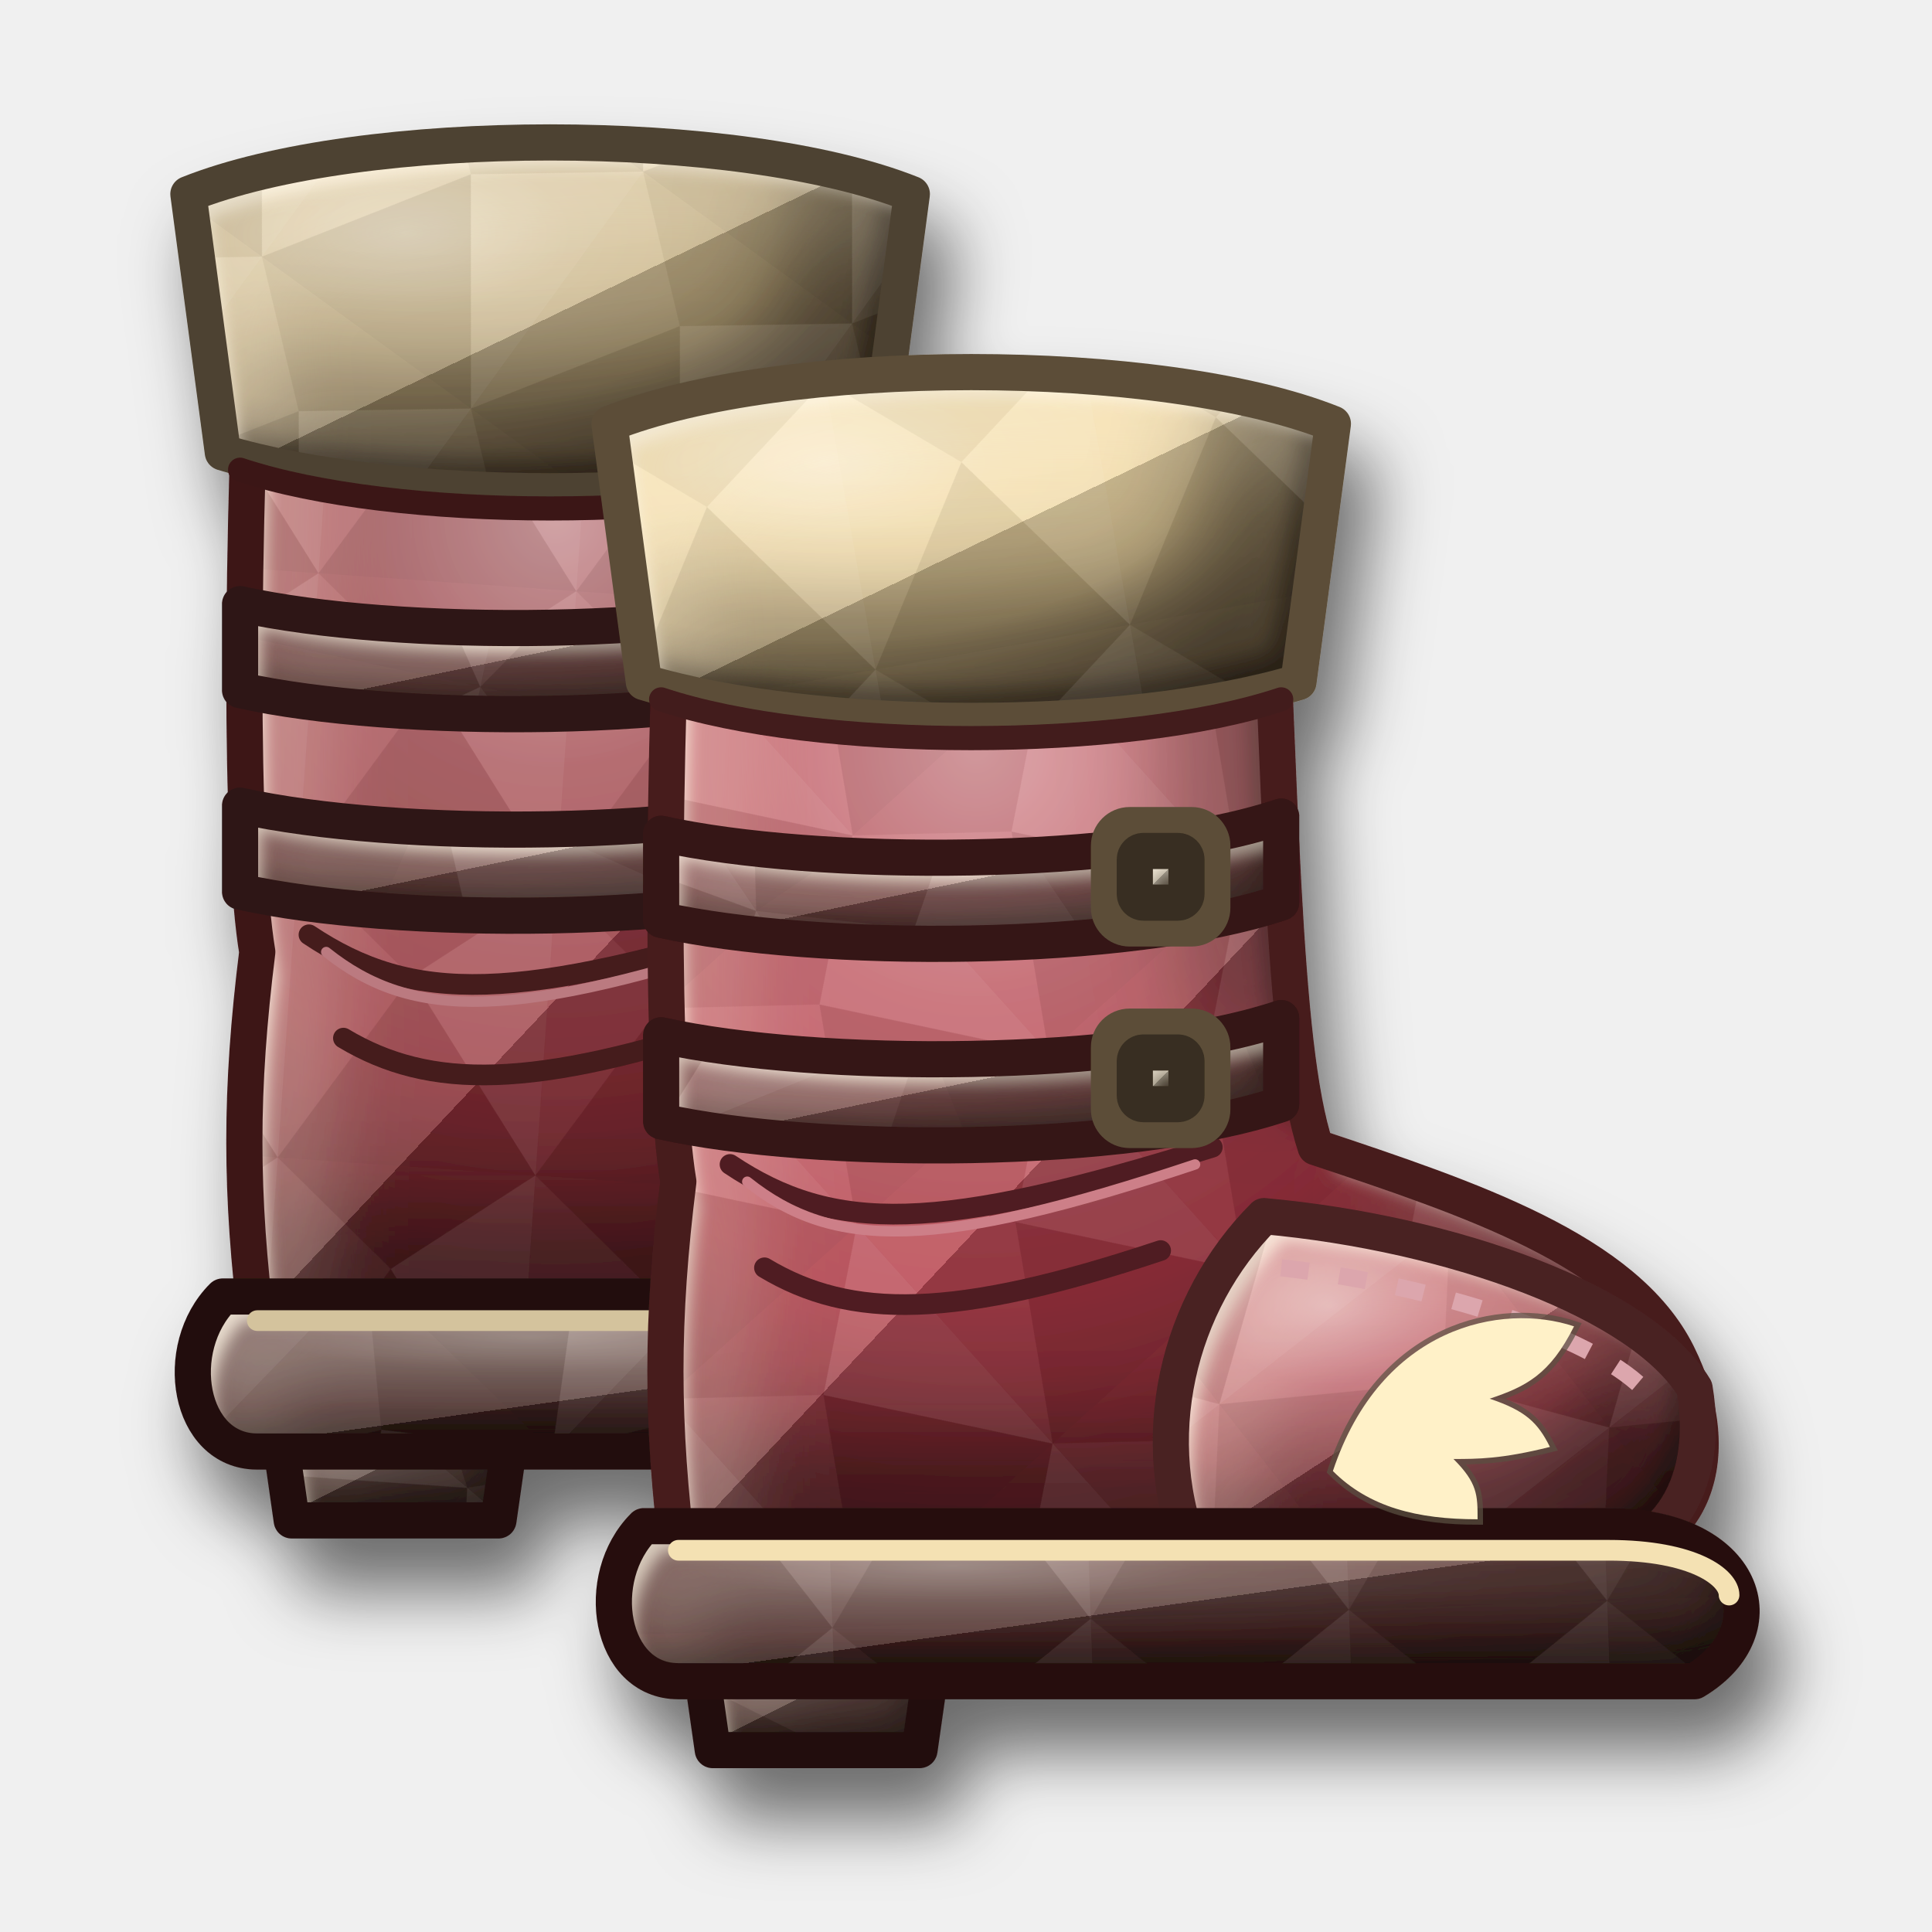
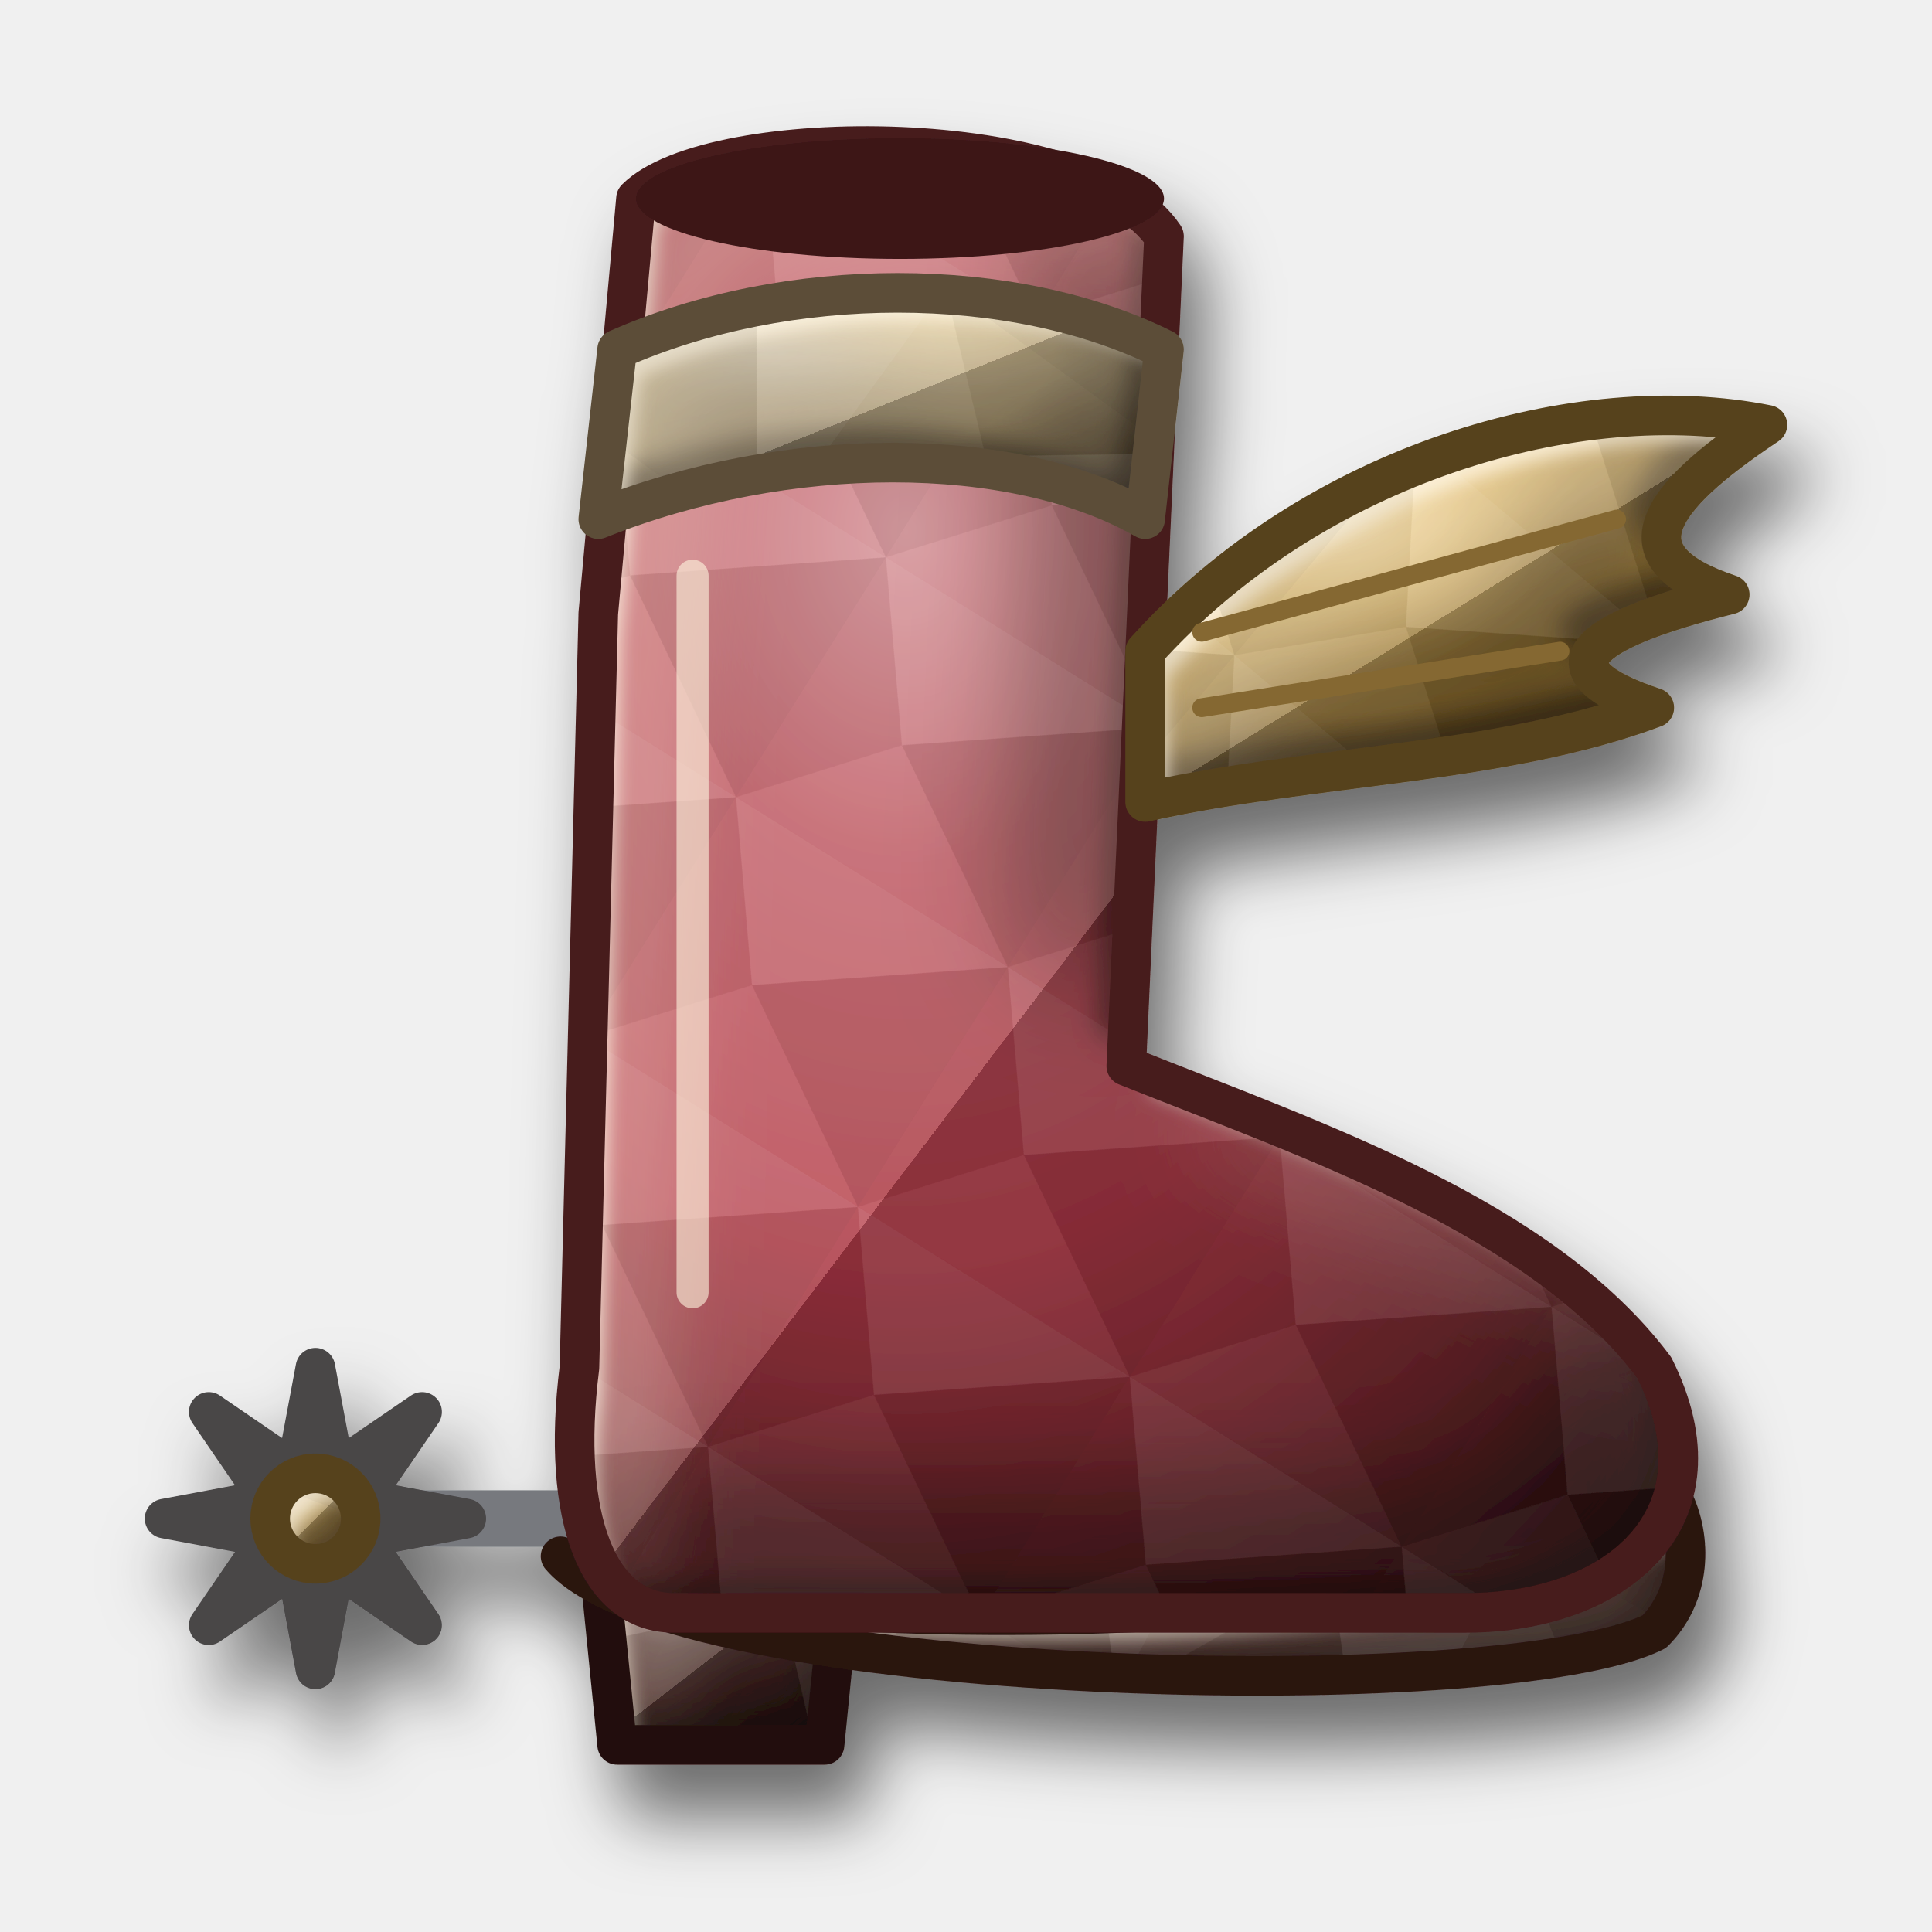
<svg xmlns="http://www.w3.org/2000/svg" width="128" height="128" viewBox="0 0 96 96">
  <defs>
    <filter id="bev" x="-10%" y="-10%" width="120%" height="120%" color-interpolation-filters="sRGB">
      <feOffset in="SourceAlpha" dx="1.5" dy="1.7" result="o1" />
      <feComposite in="SourceAlpha" in2="o1" operator="out" result="e1" />
      <feGaussianBlur in="e1" stdDeviation="0.55" result="b1" />
      <feFlood flood-color="#fff3d6" flood-opacity="0.62" />
      <feComposite in2="b1" operator="in" result="hi" />
      <feOffset in="SourceAlpha" dx="-2.2" dy="-2.4" result="o2" />
      <feComposite in="SourceAlpha" in2="o2" operator="out" result="e2" />
      <feGaussianBlur in="e2" stdDeviation="1.3" result="b2" />
      <feFlood flood-color="#140b05" flood-opacity="0.42" />
      <feComposite in2="b2" operator="in" result="lo" />
      <feMerge>
        <feMergeNode in="SourceGraphic" />
        <feMergeNode in="lo" />
        <feMergeNode in="hi" />
      </feMerge>
    </filter>
    <filter id="sculpt" x="-10%" y="-10%" width="120%" height="120%" color-interpolation-filters="sRGB">
      <feOffset in="SourceAlpha" dx="4.2" dy="4.6" result="wideo" />
      <feComposite in="SourceAlpha" in2="wideo" operator="out" result="widee" />
      <feGaussianBlur in="widee" stdDeviation="2.4" result="wideb" />
      <feComposite in="wideb" in2="SourceAlpha" operator="in" result="widec" />
      <feFlood flood-color="#fff4dc" flood-opacity="0.3" />
      <feComposite in2="widec" operator="in" result="wide" />
      <feOffset in="SourceAlpha" dx="1.2" dy="1.4" result="rimo" />
      <feComposite in="SourceAlpha" in2="rimo" operator="out" result="rime" />
      <feGaussianBlur in="rime" stdDeviation="0.45" result="rimb" />
      <feComposite in="rimb" in2="SourceAlpha" operator="in" result="rimc" />
      <feFlood flood-color="#fff6e2" flood-opacity="0.8" />
      <feComposite in2="rimc" operator="in" result="rim" />
      <feOffset in="SourceAlpha" dx="-5.5" dy="-6" result="formo" />
      <feComposite in="SourceAlpha" in2="formo" operator="out" result="forme" />
      <feGaussianBlur in="forme" stdDeviation="3.2" result="formb" />
      <feComposite in="formb" in2="SourceAlpha" operator="in" result="formc" />
      <feFlood flood-color="#0e0703" flood-opacity="0.55" />
      <feComposite in2="formc" operator="in" result="form" />
      <feOffset in="SourceAlpha" dx="-1.5" dy="-1.7" result="edgeo" />
      <feComposite in="SourceAlpha" in2="edgeo" operator="out" result="edgee" />
      <feGaussianBlur in="edgee" stdDeviation="0.7" result="edgeb" />
      <feComposite in="edgeb" in2="SourceAlpha" operator="in" result="edgec" />
      <feFlood flood-color="#120a05" flood-opacity="0.55" />
      <feComposite in2="edgec" operator="in" result="edge" />
      <feMerge>
        <feMergeNode in="SourceGraphic" />
        <feMergeNode in="form" />
        <feMergeNode in="edge" />
        <feMergeNode in="wide" />
        <feMergeNode in="rim" />
      </feMerge>
    </filter>
    <filter id="sculptLight" x="-10%" y="-10%" width="120%" height="120%" color-interpolation-filters="sRGB">
      <feOffset in="SourceAlpha" dx="4.2" dy="4.6" result="wideo" />
      <feComposite in="SourceAlpha" in2="wideo" operator="out" result="widee" />
      <feGaussianBlur in="widee" stdDeviation="2.4" result="wideb" />
      <feComposite in="wideb" in2="SourceAlpha" operator="in" result="widec" />
      <feFlood flood-color="#fff4dc" flood-opacity="0.3" />
      <feComposite in2="widec" operator="in" result="wide" />
      <feOffset in="SourceAlpha" dx="1.2" dy="1.4" result="rimo" />
      <feComposite in="SourceAlpha" in2="rimo" operator="out" result="rime" />
      <feGaussianBlur in="rime" stdDeviation="0.45" result="rimb" />
      <feComposite in="rimb" in2="SourceAlpha" operator="in" result="rimc" />
      <feFlood flood-color="#fff6e2" flood-opacity="0.8" />
      <feComposite in2="rimc" operator="in" result="rim" />
      <feOffset in="SourceAlpha" dx="-5.5" dy="-6" result="formo" />
      <feComposite in="SourceAlpha" in2="formo" operator="out" result="forme" />
      <feGaussianBlur in="forme" stdDeviation="3.2" result="formb" />
      <feComposite in="formb" in2="SourceAlpha" operator="in" result="formc" />
      <feFlood flood-color="#0e0703" flood-opacity="0.55" />
      <feComposite in2="formc" operator="in" result="form" />
      <feOffset in="SourceAlpha" dx="-1.5" dy="-1.7" result="edgeo" />
      <feComposite in="SourceAlpha" in2="edgeo" operator="out" result="edgee" />
      <feGaussianBlur in="edgee" stdDeviation="0.7" result="edgeb" />
      <feComposite in="edgeb" in2="SourceAlpha" operator="in" result="edgec" />
      <feFlood flood-color="#120a05" flood-opacity="0.55" />
      <feComposite in2="edgec" operator="in" result="edge" />
      <feMerge>
        <feMergeNode in="form" />
        <feMergeNode in="edge" />
        <feMergeNode in="wide" />
        <feMergeNode in="rim" />
      </feMerge>
    </filter>
    <linearGradient id="planes" x1="0" y1="0" x2="1" y2="1">
      <stop offset="0.5" stop-color="#fff6e6" stop-opacity="0.16" />
      <stop offset="0.5" stop-color="#0b0603" stop-opacity="0.2" />
    </linearGradient>
    <filter id="paint" x="-20%" y="-20%" width="140%" height="145%" color-interpolation-filters="sRGB">
      <feTurbulence type="fractalNoise" baseFrequency="0.22" numOctaves="2" seed="33" result="n" />
      <feColorMatrix in="n" type="matrix" values="0.14 0.14 0.14 0 0.29  0.14 0.14 0.14 0 0.29  0.14 0.14 0.14 0 0.29  0 0 0 0 1" result="ng" />
      <feBlend in="ng" in2="SourceGraphic" mode="soft-light" result="t" />
      <feComposite in="t" in2="SourceAlpha" operator="in" result="tex" />
      <feDropShadow in="tex" dx="1.2" dy="2.6" stdDeviation="1.7" flood-color="#000" flood-opacity="0.55" />
    </filter>
    <radialGradient id="g0" cx="0.3" cy="0.26" r="0.92">
-       <stop offset="0" stop-color="#c2888e" />
-       <stop offset="0.25" stop-color="#a34b53" />
-       <stop offset="0.55" stop-color="#96323c" />
-       <stop offset="1" stop-color="#40191a" />
+       <stop offset="0" stop-color="#d6dce1" />
+       <stop offset="0.25" stop-color="#c1c9d2" />
+       <stop offset="0.55" stop-color="#b9c2cc" />
+       <stop offset="1" stop-color="#4c4a4b" />
    </radialGradient>
    <pattern id="f1" width="17" height="15" patternUnits="userSpaceOnUse" patternTransform="rotate(94)">
      <path d="M0 0 L17 0 L6 8Z" fill="#fff" fill-opacity="0.1" />
      <path d="M6 8 L17 0 L17 15Z" fill="#000" fill-opacity="0.08" />
      <path d="M0 0 L6 8 L0 15Z" fill="#000" fill-opacity="0.05" />
      <path d="M0 15 L6 8 L17 15Z" fill="#fff" fill-opacity="0.05" />
    </pattern>
    <radialGradient id="g2" cx="0.3" cy="0.26" r="0.92">
-       <stop offset="0" stop-color="#c8949a" />
-       <stop offset="0.25" stop-color="#ac5d65" />
-       <stop offset="0.55" stop-color="#a14750" />
-       <stop offset="1" stop-color="#442020" />
+       <stop offset="0" stop-color="#d6dce1" />
+       <stop offset="0.25" stop-color="#c1c9d2" />
+       <stop offset="0.55" stop-color="#b9c2cc" />
+       <stop offset="1" stop-color="#4c4a4b" />
    </radialGradient>
    <pattern id="f3" width="17" height="15" patternUnits="userSpaceOnUse" patternTransform="rotate(8)">
      <path d="M0 0 L17 0 L6 8Z" fill="#fff" fill-opacity="0.1" />
      <path d="M6 8 L17 0 L17 15Z" fill="#000" fill-opacity="0.08" />
      <path d="M0 0 L6 8 L0 15Z" fill="#000" fill-opacity="0.05" />
      <path d="M0 15 L6 8 L17 15Z" fill="#fff" fill-opacity="0.05" />
    </pattern>
    <radialGradient id="g4" cx="0.3" cy="0.26" r="0.92">
-       <stop offset="0" stop-color="#a88183" />
-       <stop offset="0.25" stop-color="#7b3f44" />
-       <stop offset="0.55" stop-color="#69252a" />
-       <stop offset="1" stop-color="#311514" />
+       <stop offset="0" stop-color="#d6dce1" />
+       <stop offset="0.25" stop-color="#c1c9d2" />
+       <stop offset="0.55" stop-color="#b9c2cc" />
+       <stop offset="1" stop-color="#4c4a4b" />
    </radialGradient>
    <pattern id="f5" width="17" height="15" patternUnits="userSpaceOnUse" patternTransform="rotate(102)">
      <path d="M0 0 L17 0 L6 8Z" fill="#fff" fill-opacity="0.1" />
      <path d="M6 8 L17 0 L17 15Z" fill="#000" fill-opacity="0.08" />
      <path d="M0 0 L6 8 L0 15Z" fill="#000" fill-opacity="0.05" />
      <path d="M0 15 L6 8 L17 15Z" fill="#fff" fill-opacity="0.05" />
    </pattern>
    <radialGradient id="g6" cx="0.3" cy="0.26" r="0.92">
-       <stop offset="0" stop-color="#e0d4b8" />
-       <stop offset="0.25" stop-color="#cfbd94" />
-       <stop offset="0.55" stop-color="#c9b485" />
-       <stop offset="1" stop-color="#524533" />
+       <stop offset="0" stop-color="#d6dce1" />
+       <stop offset="0.25" stop-color="#c1c9d2" />
+       <stop offset="0.55" stop-color="#b9c2cc" />
+       <stop offset="1" stop-color="#4c4a4b" />
    </radialGradient>
    <pattern id="f7" width="17" height="15" patternUnits="userSpaceOnUse" patternTransform="rotate(16)">
      <path d="M0 0 L17 0 L6 8Z" fill="#fff" fill-opacity="0.1" />
      <path d="M6 8 L17 0 L17 15Z" fill="#000" fill-opacity="0.08" />
      <path d="M0 0 L6 8 L0 15Z" fill="#000" fill-opacity="0.05" />
      <path d="M0 15 L6 8 L17 15Z" fill="#fff" fill-opacity="0.05" />
    </pattern>
    <radialGradient id="g8" cx="0.3" cy="0.26" r="0.92">
-       <stop offset="0" stop-color="#aba394" />
-       <stop offset="0.25" stop-color="#80735d" />
-       <stop offset="0.55" stop-color="#6f6047" />
-       <stop offset="1" stop-color="#33291d" />
+       <stop offset="0" stop-color="#eed49a" />
+       <stop offset="0.25" stop-color="#e5bd65" />
+       <stop offset="0.55" stop-color="#e2b450" />
+       <stop offset="1" stop-color="#5a4520" />
    </radialGradient>
    <pattern id="f9" width="17" height="15" patternUnits="userSpaceOnUse" patternTransform="rotate(110)">
      <path d="M0 0 L17 0 L6 8Z" fill="#fff" fill-opacity="0.1" />
      <path d="M6 8 L17 0 L17 15Z" fill="#000" fill-opacity="0.08" />
      <path d="M0 0 L6 8 L0 15Z" fill="#000" fill-opacity="0.05" />
      <path d="M0 15 L6 8 L17 15Z" fill="#fff" fill-opacity="0.05" />
    </pattern>
    <radialGradient id="g10" cx="0.3" cy="0.26" r="0.92">
-       <stop offset="0" stop-color="#a88183" />
-       <stop offset="0.25" stop-color="#7b3f44" />
-       <stop offset="0.55" stop-color="#69252a" />
-       <stop offset="1" stop-color="#311514" />
+       <stop offset="0" stop-color="#947b7b" />
+       <stop offset="0.25" stop-color="#5d3637" />
+       <stop offset="0.55" stop-color="#471b1c" />
+       <stop offset="1" stop-color="#25110f" />
    </radialGradient>
    <pattern id="f11" width="17" height="15" patternUnits="userSpaceOnUse" patternTransform="rotate(24)">
      <path d="M0 0 L17 0 L6 8Z" fill="#fff" fill-opacity="0.1" />
      <path d="M6 8 L17 0 L17 15Z" fill="#000" fill-opacity="0.08" />
      <path d="M0 0 L6 8 L0 15Z" fill="#000" fill-opacity="0.05" />
      <path d="M0 15 L6 8 L17 15Z" fill="#fff" fill-opacity="0.05" />
    </pattern>
    <radialGradient id="g12" cx="0.3" cy="0.26" r="0.92">
-       <stop offset="0" stop-color="#e0d4b8" />
-       <stop offset="0.25" stop-color="#cfbd94" />
-       <stop offset="0.55" stop-color="#c9b485" />
-       <stop offset="1" stop-color="#524533" />
+       <stop offset="0" stop-color="#a07e81" />
+       <stop offset="0.25" stop-color="#6f3c3f" />
+       <stop offset="0.55" stop-color="#5b2125" />
+       <stop offset="1" stop-color="#2c1312" />
    </radialGradient>
    <pattern id="f13" width="17" height="15" patternUnits="userSpaceOnUse" patternTransform="rotate(118)">
      <path d="M0 0 L17 0 L6 8Z" fill="#fff" fill-opacity="0.1" />
      <path d="M6 8 L17 0 L17 15Z" fill="#000" fill-opacity="0.08" />
      <path d="M0 0 L6 8 L0 15Z" fill="#000" fill-opacity="0.05" />
      <path d="M0 15 L6 8 L17 15Z" fill="#fff" fill-opacity="0.05" />
    </pattern>
    <radialGradient id="g14" cx="0.3" cy="0.26" r="0.92">
-       <stop offset="0" stop-color="#aba394" />
-       <stop offset="0.25" stop-color="#80735d" />
-       <stop offset="0.55" stop-color="#6f6047" />
-       <stop offset="1" stop-color="#33291d" />
-     </radialGradient>
-     <pattern id="f15" width="17" height="15" patternUnits="userSpaceOnUse" patternTransform="rotate(32)">
-       <path d="M0 0 L17 0 L6 8Z" fill="#fff" fill-opacity="0.1" />
-       <path d="M6 8 L17 0 L17 15Z" fill="#000" fill-opacity="0.08" />
-       <path d="M0 0 L6 8 L0 15Z" fill="#000" fill-opacity="0.05" />
-       <path d="M0 15 L6 8 L17 15Z" fill="#fff" fill-opacity="0.05" />
-     </pattern>
-     <radialGradient id="g16" cx="0.3" cy="0.26" r="0.92">
-       <stop offset="0" stop-color="#e0d4b8" />
-       <stop offset="0.25" stop-color="#cfbd94" />
-       <stop offset="0.55" stop-color="#c9b485" />
-       <stop offset="1" stop-color="#524533" />
-     </radialGradient>
-     <pattern id="f17" width="17" height="15" patternUnits="userSpaceOnUse" patternTransform="rotate(126)">
-       <path d="M0 0 L17 0 L6 8Z" fill="#fff" fill-opacity="0.1" />
-       <path d="M6 8 L17 0 L17 15Z" fill="#000" fill-opacity="0.08" />
-       <path d="M0 0 L6 8 L0 15Z" fill="#000" fill-opacity="0.05" />
-       <path d="M0 15 L6 8 L17 15Z" fill="#fff" fill-opacity="0.05" />
-     </pattern>
-     <radialGradient id="g18" cx="0.3" cy="0.26" r="0.92">
-       <stop offset="0" stop-color="#8c7878" />
-       <stop offset="0.25" stop-color="#503333" />
-       <stop offset="0.55" stop-color="#381717" />
-       <stop offset="1" stop-color="#20100d" />
-     </radialGradient>
-     <pattern id="f19" width="17" height="15" patternUnits="userSpaceOnUse" patternTransform="rotate(40)">
-       <path d="M0 0 L17 0 L6 8Z" fill="#fff" fill-opacity="0.1" />
-       <path d="M6 8 L17 0 L17 15Z" fill="#000" fill-opacity="0.08" />
-       <path d="M0 0 L6 8 L0 15Z" fill="#000" fill-opacity="0.05" />
-       <path d="M0 15 L6 8 L17 15Z" fill="#fff" fill-opacity="0.05" />
-     </pattern>
-     <radialGradient id="g20" cx="0.3" cy="0.26" r="0.92">
-       <stop offset="0" stop-color="#937a7b" />
-       <stop offset="0.25" stop-color="#5b3537" />
-       <stop offset="0.55" stop-color="#451a1c" />
-       <stop offset="1" stop-color="#25110f" />
-     </radialGradient>
-     <pattern id="f21" width="17" height="15" patternUnits="userSpaceOnUse" patternTransform="rotate(134)">
-       <path d="M0 0 L17 0 L6 8Z" fill="#fff" fill-opacity="0.1" />
-       <path d="M6 8 L17 0 L17 15Z" fill="#000" fill-opacity="0.08" />
-       <path d="M0 0 L6 8 L0 15Z" fill="#000" fill-opacity="0.05" />
-       <path d="M0 15 L6 8 L17 15Z" fill="#fff" fill-opacity="0.05" />
-     </pattern>
-     <radialGradient id="g22" cx="0.3" cy="0.26" r="0.92">
      <stop offset="0" stop-color="#d28d95" />
      <stop offset="0.25" stop-color="#bb525e" />
      <stop offset="0.55" stop-color="#b23a48" />
      <stop offset="1" stop-color="#4a1c1e" />
    </radialGradient>
-     <pattern id="f23" width="17" height="15" patternUnits="userSpaceOnUse" patternTransform="rotate(48)">
-       <path d="M0 0 L17 0 L6 8Z" fill="#fff" fill-opacity="0.1" />
-       <path d="M6 8 L17 0 L17 15Z" fill="#000" fill-opacity="0.08" />
-       <path d="M0 0 L6 8 L0 15Z" fill="#000" fill-opacity="0.05" />
-       <path d="M0 15 L6 8 L17 15Z" fill="#fff" fill-opacity="0.05" />
-     </pattern>
-     <radialGradient id="g24" cx="0.3" cy="0.26" r="0.92">
-       <stop offset="0" stop-color="#d7989f" />
-       <stop offset="0.25" stop-color="#c2636e" />
-       <stop offset="0.55" stop-color="#ba4e5a" />
-       <stop offset="1" stop-color="#4c2224" />
-     </radialGradient>
-     <pattern id="f25" width="17" height="15" patternUnits="userSpaceOnUse" patternTransform="rotate(142)">
-       <path d="M0 0 L17 0 L6 8Z" fill="#fff" fill-opacity="0.1" />
-       <path d="M6 8 L17 0 L17 15Z" fill="#000" fill-opacity="0.08" />
-       <path d="M0 0 L6 8 L0 15Z" fill="#000" fill-opacity="0.05" />
-       <path d="M0 15 L6 8 L17 15Z" fill="#fff" fill-opacity="0.05" />
-     </pattern>
-     <radialGradient id="g26" cx="0.3" cy="0.26" r="0.92">
-       <stop offset="0" stop-color="#b28388" />
-       <stop offset="0.25" stop-color="#8b444b" />
-       <stop offset="0.55" stop-color="#7b2a32" />
-       <stop offset="1" stop-color="#371616" />
-     </radialGradient>
-     <pattern id="f27" width="17" height="15" patternUnits="userSpaceOnUse" patternTransform="rotate(56)">
-       <path d="M0 0 L17 0 L6 8Z" fill="#fff" fill-opacity="0.1" />
-       <path d="M6 8 L17 0 L17 15Z" fill="#000" fill-opacity="0.08" />
-       <path d="M0 0 L6 8 L0 15Z" fill="#000" fill-opacity="0.05" />
-       <path d="M0 15 L6 8 L17 15Z" fill="#fff" fill-opacity="0.05" />
-     </pattern>
-     <radialGradient id="g28" cx="0.3" cy="0.26" r="0.92">
+     <pattern id="f15" width="17" height="15" patternUnits="userSpaceOnUse" patternTransform="rotate(32)">
+       <path d="M0 0 L17 0 L6 8Z" fill="#fff" fill-opacity="0.1" />
+       <path d="M6 8 L17 0 L17 15Z" fill="#000" fill-opacity="0.08" />
+       <path d="M0 0 L6 8 L0 15Z" fill="#000" fill-opacity="0.05" />
+       <path d="M0 15 L6 8 L17 15Z" fill="#fff" fill-opacity="0.05" />
+     </pattern>
+     <radialGradient id="g16" cx="0.3" cy="0.26" r="0.92">
      <stop offset="0" stop-color="#f7e9c8" />
      <stop offset="0.25" stop-color="#f3deab" />
      <stop offset="0.55" stop-color="#f1d9a0" />
      <stop offset="1" stop-color="#5f523c" />
    </radialGradient>
-     <pattern id="f29" width="17" height="15" patternUnits="userSpaceOnUse" patternTransform="rotate(150)">
-       <path d="M0 0 L17 0 L6 8Z" fill="#fff" fill-opacity="0.1" />
-       <path d="M6 8 L17 0 L17 15Z" fill="#000" fill-opacity="0.08" />
-       <path d="M0 0 L6 8 L0 15Z" fill="#000" fill-opacity="0.05" />
-       <path d="M0 15 L6 8 L17 15Z" fill="#fff" fill-opacity="0.05" />
-     </pattern>
-     <radialGradient id="g30" cx="0.3" cy="0.26" r="0.92">
-       <stop offset="0" stop-color="#b7ae9c" />
-       <stop offset="0.25" stop-color="#928469" />
-       <stop offset="0.55" stop-color="#837354" />
-       <stop offset="1" stop-color="#3a2f22" />
-     </radialGradient>
-     <pattern id="f31" width="17" height="15" patternUnits="userSpaceOnUse" patternTransform="rotate(64)">
-       <path d="M0 0 L17 0 L6 8Z" fill="#fff" fill-opacity="0.1" />
-       <path d="M6 8 L17 0 L17 15Z" fill="#000" fill-opacity="0.08" />
-       <path d="M0 0 L6 8 L0 15Z" fill="#000" fill-opacity="0.05" />
-       <path d="M0 15 L6 8 L17 15Z" fill="#fff" fill-opacity="0.05" />
-     </pattern>
-     <radialGradient id="g32" cx="0.3" cy="0.26" r="0.92">
-       <stop offset="0" stop-color="#b28388" />
-       <stop offset="0.25" stop-color="#8b444b" />
-       <stop offset="0.55" stop-color="#7b2a32" />
-       <stop offset="1" stop-color="#371616" />
-     </radialGradient>
-     <pattern id="f33" width="17" height="15" patternUnits="userSpaceOnUse" patternTransform="rotate(158)">
-       <path d="M0 0 L17 0 L6 8Z" fill="#fff" fill-opacity="0.1" />
-       <path d="M6 8 L17 0 L17 15Z" fill="#000" fill-opacity="0.08" />
-       <path d="M0 0 L6 8 L0 15Z" fill="#000" fill-opacity="0.05" />
-       <path d="M0 15 L6 8 L17 15Z" fill="#fff" fill-opacity="0.05" />
-     </pattern>
-     <radialGradient id="g34" cx="0.3" cy="0.26" r="0.92">
-       <stop offset="0" stop-color="#f7e9c8" />
-       <stop offset="0.25" stop-color="#f3deab" />
-       <stop offset="0.55" stop-color="#f1d9a0" />
-       <stop offset="1" stop-color="#5f523c" />
-     </radialGradient>
-     <pattern id="f35" width="17" height="15" patternUnits="userSpaceOnUse" patternTransform="rotate(72)">
-       <path d="M0 0 L17 0 L6 8Z" fill="#fff" fill-opacity="0.1" />
-       <path d="M6 8 L17 0 L17 15Z" fill="#000" fill-opacity="0.08" />
-       <path d="M0 0 L6 8 L0 15Z" fill="#000" fill-opacity="0.05" />
-       <path d="M0 15 L6 8 L17 15Z" fill="#fff" fill-opacity="0.05" />
-     </pattern>
-     <radialGradient id="g36" cx="0.3" cy="0.26" r="0.92">
-       <stop offset="0" stop-color="#b7ae9c" />
-       <stop offset="0.25" stop-color="#928469" />
-       <stop offset="0.55" stop-color="#837354" />
-       <stop offset="1" stop-color="#3a2f22" />
-     </radialGradient>
-     <pattern id="f37" width="17" height="15" patternUnits="userSpaceOnUse" patternTransform="rotate(166)">
-       <path d="M0 0 L17 0 L6 8Z" fill="#fff" fill-opacity="0.1" />
-       <path d="M6 8 L17 0 L17 15Z" fill="#000" fill-opacity="0.08" />
-       <path d="M0 0 L6 8 L0 15Z" fill="#000" fill-opacity="0.05" />
-       <path d="M0 15 L6 8 L17 15Z" fill="#fff" fill-opacity="0.05" />
-     </pattern>
-     <radialGradient id="g38" cx="0.3" cy="0.26" r="0.92">
-       <stop offset="0" stop-color="#f7e9c8" />
-       <stop offset="0.25" stop-color="#f3deab" />
-       <stop offset="0.55" stop-color="#f1d9a0" />
-       <stop offset="1" stop-color="#5f523c" />
-     </radialGradient>
-     <pattern id="f39" width="17" height="15" patternUnits="userSpaceOnUse" patternTransform="rotate(80)">
-       <path d="M0 0 L17 0 L6 8Z" fill="#fff" fill-opacity="0.1" />
-       <path d="M6 8 L17 0 L17 15Z" fill="#000" fill-opacity="0.08" />
-       <path d="M0 0 L6 8 L0 15Z" fill="#000" fill-opacity="0.05" />
-       <path d="M0 15 L6 8 L17 15Z" fill="#fff" fill-opacity="0.05" />
-     </pattern>
-     <radialGradient id="g40" cx="0.3" cy="0.26" r="0.92">
-       <stop offset="0" stop-color="#907a7a" />
-       <stop offset="0.25" stop-color="#573535" />
-       <stop offset="0.55" stop-color="#40191a" />
-       <stop offset="1" stop-color="#23100e" />
-     </radialGradient>
-     <pattern id="f41" width="17" height="15" patternUnits="userSpaceOnUse" patternTransform="rotate(174)">
-       <path d="M0 0 L17 0 L6 8Z" fill="#fff" fill-opacity="0.1" />
-       <path d="M6 8 L17 0 L17 15Z" fill="#000" fill-opacity="0.08" />
-       <path d="M0 0 L6 8 L0 15Z" fill="#000" fill-opacity="0.05" />
-       <path d="M0 15 L6 8 L17 15Z" fill="#fff" fill-opacity="0.05" />
-     </pattern>
-     <radialGradient id="g42" cx="0.3" cy="0.26" r="0.92">
-       <stop offset="0" stop-color="#9a7c7e" />
-       <stop offset="0.25" stop-color="#65383b" />
-       <stop offset="0.55" stop-color="#501d20" />
-       <stop offset="1" stop-color="#281210" />
-     </radialGradient>
-     <pattern id="f43" width="17" height="15" patternUnits="userSpaceOnUse" patternTransform="rotate(88)">
+     <pattern id="f17" width="17" height="15" patternUnits="userSpaceOnUse" patternTransform="rotate(126)">
+       <path d="M0 0 L17 0 L6 8Z" fill="#fff" fill-opacity="0.1" />
+       <path d="M6 8 L17 0 L17 15Z" fill="#000" fill-opacity="0.08" />
+       <path d="M0 0 L6 8 L0 15Z" fill="#000" fill-opacity="0.05" />
+       <path d="M0 15 L6 8 L17 15Z" fill="#fff" fill-opacity="0.05" />
+     </pattern>
+     <radialGradient id="g18" cx="0.3" cy="0.26" r="0.92">
+       <stop offset="0" stop-color="#eed49a" />
+       <stop offset="0.25" stop-color="#e5bd65" />
+       <stop offset="0.55" stop-color="#e2b450" />
+       <stop offset="1" stop-color="#5a4520" />
+     </radialGradient>
+     <pattern id="f19" width="17" height="15" patternUnits="userSpaceOnUse" patternTransform="rotate(40)">
      <path d="M0 0 L17 0 L6 8Z" fill="#fff" fill-opacity="0.1" />
      <path d="M6 8 L17 0 L17 15Z" fill="#000" fill-opacity="0.08" />
      <path d="M0 0 L6 8 L0 15Z" fill="#000" fill-opacity="0.05" />
      <path d="M0 15 L6 8 L17 15Z" fill="#fff" fill-opacity="0.05" />
    </pattern>
  </defs>
  <g filter="url(#paint)">
-     <g id="art" transform="translate(48 47) scale(0.951) translate(-48.63 -46.88)">
-       <g transform="translate(-10 -5) scale(0.9)">
-         <path d="M24 16 C23 34.9 23 52 24 58 C23 66 23 72 24 80 H76 C83 80 85 74 82 68 C79 62 70 59 61 56 C59 50 59 34.9 58 16Z" fill="url(#g0)" filter="url(#sculpt)" />
-         <path d="M24 16 C23 34.9 23 52 24 58 C23 66 23 72 24 80 H76 C83 80 85 74 82 68 C79 62 70 59 61 56 C59 50 59 34.9 58 16Z" fill="url(#f1)" />
-         <path d="M24 16 C23 34.9 23 52 24 58 C23 66 23 72 24 80 H76 C83 80 85 74 82 68 C79 62 70 59 61 56 C59 50 59 34.9 58 16Z" fill="url(#planes)" />
-         <path d="M24 16 C23 34.9 23 52 24 58 C23 66 23 72 24 80 H76 C83 80 85 74 82 68 C79 62 70 59 61 56 C59 50 59 34.9 58 16Z" fill="none" stroke="#3e1819" stroke-width="2.1" stroke-linejoin="round" stroke-linecap="round" />
-         <path d="M58 60 C69 61 80 65 83 70 C84 76 81 80 76 80 H54 C51 73 53 65 58 60Z" fill="url(#g2)" filter="url(#sculpt)" />
-         <path d="M58 60 C69 61 80 65 83 70 C84 76 81 80 76 80 H54 C51 73 53 65 58 60Z" fill="url(#f3)" />
-         <path d="M58 60 C69 61 80 65 83 70 C84 76 81 80 76 80 H54 C51 73 53 65 58 60Z" fill="url(#planes)" />
-         <path d="M58 60 C69 61 80 65 83 70 C84 76 81 80 76 80 H54 C51 73 53 65 58 60Z" fill="none" stroke="#411f1f" stroke-width="2.1" stroke-linejoin="round" stroke-linecap="round" />
-         <path d="M59 63 C68 64 77 67 80 70" fill="none" stroke="#d0a3a7" stroke-width="1" stroke-dasharray="1.6 1.8" />
-         <path d="M27 57 C33 61 39 61 55 56 M29 63 C34 66 40 66 52 62" fill="none" stroke="#451a1c" stroke-width="1.2" stroke-linejoin="round" stroke-linecap="round" />
-         <path d="M28 58 C33 62 39 62 54 57" fill="none" stroke="#bb7a80" stroke-width="0.6" stroke-linejoin="round" stroke-linecap="round" />
-         <path d="M23 37.8 C32 39.8 50 39.8 59 36.8 L59 41.8 C50 44.8 32 44.8 23 42.8Z" fill="url(#g4)" filter="url(#sculpt)" />
-         <path d="M23 37.8 C32 39.8 50 39.8 59 36.8 L59 41.8 C50 44.8 32 44.8 23 42.8Z" fill="url(#f5)" />
-         <path d="M23 37.8 C32 39.8 50 39.8 59 36.8 L59 41.8 C50 44.8 32 44.8 23 42.8Z" fill="url(#planes)" />
-         <path d="M23 37.8 C32 39.8 50 39.8 59 36.8 L59 41.8 C50 44.8 32 44.8 23 42.8Z" fill="none" stroke="#2f1413" stroke-width="2.1" stroke-linejoin="round" stroke-linecap="round" />
-         <rect x="49" y="37.3" width="6" height="6" rx="1.2" fill="url(#g6)" filter="url(#sculpt)" />
-         <rect x="49" y="37.3" width="6" height="6" rx="1.2" fill="url(#f7)" />
-         <rect x="49" y="37.3" width="6" height="6" rx="1.2" fill="url(#planes)" />
-         <rect x="49" y="37.3" width="6" height="6" rx="1.2" fill="none" stroke="#4e4230" stroke-width="2.1" stroke-linejoin="round" stroke-linecap="round" />
-         <rect x="50.5" y="38.8" width="3" height="3" rx="0.5" fill="url(#g8)" filter="url(#sculpt)" />
-         <rect x="50.5" y="38.8" width="3" height="3" rx="0.5" fill="url(#f9)" />
-         <rect x="50.5" y="38.8" width="3" height="3" rx="0.5" fill="url(#planes)" />
-         <rect x="50.5" y="38.8" width="3" height="3" rx="0.5" fill="none" stroke="#31271c" stroke-width="2.1" stroke-linejoin="round" stroke-linecap="round" />
-         <path d="M23 49.5 C32 51.5 50 51.5 59 48.5 L59 53.5 C50 56.5 32 56.5 23 54.5Z" fill="url(#g10)" filter="url(#sculpt)" />
-         <path d="M23 49.5 C32 51.5 50 51.5 59 48.5 L59 53.5 C50 56.5 32 56.5 23 54.5Z" fill="url(#f11)" />
-         <path d="M23 49.5 C32 51.5 50 51.5 59 48.5 L59 53.5 C50 56.5 32 56.5 23 54.5Z" fill="url(#planes)" />
-         <path d="M23 49.5 C32 51.5 50 51.5 59 48.5 L59 53.5 C50 56.5 32 56.5 23 54.5Z" fill="none" stroke="#2f1413" stroke-width="2.1" stroke-linejoin="round" stroke-linecap="round" />
-         <rect x="49" y="49" width="6" height="6" rx="1.2" fill="url(#g12)" filter="url(#sculpt)" />
-         <rect x="49" y="49" width="6" height="6" rx="1.2" fill="url(#f13)" />
-         <rect x="49" y="49" width="6" height="6" rx="1.2" fill="url(#planes)" />
-         <rect x="49" y="49" width="6" height="6" rx="1.2" fill="none" stroke="#4e4230" stroke-width="2.1" stroke-linejoin="round" stroke-linecap="round" />
-         <rect x="50.5" y="50.5" width="3" height="3" rx="0.5" fill="url(#g14)" filter="url(#sculpt)" />
-         <rect x="50.5" y="50.5" width="3" height="3" rx="0.5" fill="url(#f15)" />
-         <rect x="50.5" y="50.5" width="3" height="3" rx="0.5" fill="url(#planes)" />
-         <rect x="50.5" y="50.5" width="3" height="3" rx="0.5" fill="none" stroke="#31271c" stroke-width="2.1" stroke-linejoin="round" stroke-linecap="round" />
-         <ellipse cx="41" cy="15" rx="20" ry="3.6" fill="#351615" />
-         <path d="M20 14 C30 10 52 10 62 14 L60 29 C50 32 32 32 22 29Z" fill="url(#g16)" filter="url(#sculpt)" />
-         <path d="M20 14 C30 10 52 10 62 14 L60 29 C50 32 32 32 22 29Z" fill="url(#f17)" />
-         <path d="M20 14 C30 10 52 10 62 14 L60 29 C50 32 32 32 22 29Z" fill="url(#planes)" />
-         <path d="M20 14 C30 10 52 10 62 14 L60 29 C50 32 32 32 22 29Z" fill="none" stroke="#4e4230" stroke-width="2.1" stroke-linejoin="round" stroke-linecap="round" />
-         <path d="M23 30 C32 33 50 33 59 30" fill="none" stroke="#3b1718" stroke-width="1.4" stroke-linejoin="round" stroke-linecap="round" />
-         <path d="M25 84 H39 L38 91 H26Z" fill="url(#g18)" filter="url(#sculpt)" />
-         <path d="M25 84 H39 L38 91 H26Z" fill="url(#f19)" />
-         <path d="M25 84 H39 L38 91 H26Z" fill="url(#planes)" />
-         <path d="M25 84 H39 L38 91 H26Z" fill="none" stroke="#20100d" stroke-width="2.1" stroke-linejoin="round" stroke-linecap="round" />
-         <path d="M22 78 H78 C86 78 88 84 83 87 H24 C20 87 19 81 22 78Z" fill="url(#g20)" filter="url(#sculpt)" />
-         <path d="M22 78 H78 C86 78 88 84 83 87 H24 C20 87 19 81 22 78Z" fill="url(#f21)" />
-         <path d="M22 78 H78 C86 78 88 84 83 87 H24 C20 87 19 81 22 78Z" fill="url(#planes)" />
-         <path d="M22 78 H78 C86 78 88 84 83 87 H24 C20 87 19 81 22 78Z" fill="none" stroke="#24100e" stroke-width="2.1" stroke-linejoin="round" stroke-linecap="round" />
-         <path d="M24 79.4 H78 C83 79.4 85 81 85 82" fill="none" stroke="#d4c39d" stroke-width="1.2" stroke-linejoin="round" stroke-linecap="round" />
-         <g transform="translate(69 72) scale(0.7)">
-           <g stroke="#494033" stroke-width="0.9" stroke-opacity="0.7" paint-order="stroke">
-             <path d="M-10 4 C-6 -8 4 -10 10 -8 C8 -4 6 -3 3 -2 C6 -1 7 0 8 2 C4 3 2 3 0 3 C2 5 2 6 2 8 C-3 8 -7 7 -10 4Z" fill="#c4b898" />
-           </g>
-         </g>
-       </g>
-       <g transform="translate(12 7) scale(0.9)">
-         <path d="M24 16 C23 34.9 23 52 24 58 C23 66 23 72 24 80 H76 C83 80 85 74 82 68 C79 62 70 59 61 56 C59 50 59 34.9 58 16Z" fill="url(#g22)" filter="url(#sculpt)" />
-         <path d="M24 16 C23 34.9 23 52 24 58 C23 66 23 72 24 80 H76 C83 80 85 74 82 68 C79 62 70 59 61 56 C59 50 59 34.9 58 16Z" fill="url(#f23)" />
-         <path d="M24 16 C23 34.9 23 52 24 58 C23 66 23 72 24 80 H76 C83 80 85 74 82 68 C79 62 70 59 61 56 C59 50 59 34.9 58 16Z" fill="url(#planes)" />
-         <path d="M24 16 C23 34.9 23 52 24 58 C23 66 23 72 24 80 H76 C83 80 85 74 82 68 C79 62 70 59 61 56 C59 50 59 34.9 58 16Z" fill="none" stroke="#471b1c" stroke-width="2.1" stroke-linejoin="round" stroke-linecap="round" />
-         <path d="M58 60 C69 61 80 65 83 70 C84 76 81 80 76 80 H54 C51 73 53 65 58 60Z" fill="url(#g24)" filter="url(#sculpt)" />
-         <path d="M58 60 C69 61 80 65 83 70 C84 76 81 80 76 80 H54 C51 73 53 65 58 60Z" fill="url(#f25)" />
-         <path d="M58 60 C69 61 80 65 83 70 C84 76 81 80 76 80 H54 C51 73 53 65 58 60Z" fill="url(#planes)" />
-         <path d="M58 60 C69 61 80 65 83 70 C84 76 81 80 76 80 H54 C51 73 53 65 58 60Z" fill="none" stroke="#492122" stroke-width="2.1" stroke-linejoin="round" stroke-linecap="round" />
-         <path d="M59 63 C68 64 77 67 80 70" fill="none" stroke="#dca6ad" stroke-width="1" stroke-dasharray="1.6 1.8" />
-         <path d="M27 57 C33 61 39 61 55 56 M29 63 C34 66 40 66 52 62" fill="none" stroke="#501d20" stroke-width="1.2" stroke-linejoin="round" stroke-linecap="round" />
-         <path d="M28 58 C33 62 39 62 54 57" fill="none" stroke="#cd7f88" stroke-width="0.6" stroke-linejoin="round" stroke-linecap="round" />
-         <path d="M23 37.8 C32 39.8 50 39.8 59 36.8 L59 41.8 C50 44.8 32 44.8 23 42.8Z" fill="url(#g26)" filter="url(#sculpt)" />
-         <path d="M23 37.8 C32 39.8 50 39.8 59 36.8 L59 41.8 C50 44.8 32 44.8 23 42.8Z" fill="url(#f27)" />
-         <path d="M23 37.8 C32 39.8 50 39.8 59 36.8 L59 41.8 C50 44.8 32 44.8 23 42.8Z" fill="url(#planes)" />
-         <path d="M23 37.8 C32 39.8 50 39.8 59 36.8 L59 41.8 C50 44.8 32 44.8 23 42.8Z" fill="none" stroke="#351615" stroke-width="2.1" stroke-linejoin="round" stroke-linecap="round" />
-         <rect x="49" y="37.3" width="6" height="6" rx="1.2" fill="url(#g28)" filter="url(#sculpt)" />
-         <rect x="49" y="37.3" width="6" height="6" rx="1.2" fill="url(#f29)" />
-         <rect x="49" y="37.3" width="6" height="6" rx="1.2" fill="url(#planes)" />
-         <rect x="49" y="37.3" width="6" height="6" rx="1.2" fill="none" stroke="#5b4e39" stroke-width="2.1" stroke-linejoin="round" stroke-linecap="round" />
-         <rect x="50.5" y="38.8" width="3" height="3" rx="0.5" fill="url(#g30)" filter="url(#sculpt)" />
-         <rect x="50.5" y="38.8" width="3" height="3" rx="0.5" fill="url(#f31)" />
-         <rect x="50.5" y="38.8" width="3" height="3" rx="0.5" fill="url(#planes)" />
-         <rect x="50.5" y="38.8" width="3" height="3" rx="0.5" fill="none" stroke="#382d20" stroke-width="2.1" stroke-linejoin="round" stroke-linecap="round" />
-         <path d="M23 49.5 C32 51.5 50 51.5 59 48.5 L59 53.5 C50 56.5 32 56.5 23 54.5Z" fill="url(#g32)" filter="url(#sculpt)" />
-         <path d="M23 49.5 C32 51.5 50 51.5 59 48.5 L59 53.5 C50 56.5 32 56.5 23 54.5Z" fill="url(#f33)" />
-         <path d="M23 49.5 C32 51.5 50 51.5 59 48.5 L59 53.5 C50 56.5 32 56.5 23 54.5Z" fill="url(#planes)" />
-         <path d="M23 49.5 C32 51.5 50 51.5 59 48.5 L59 53.5 C50 56.5 32 56.5 23 54.5Z" fill="none" stroke="#351615" stroke-width="2.1" stroke-linejoin="round" stroke-linecap="round" />
-         <rect x="49" y="49" width="6" height="6" rx="1.2" fill="url(#g34)" filter="url(#sculpt)" />
-         <rect x="49" y="49" width="6" height="6" rx="1.2" fill="url(#f35)" />
-         <rect x="49" y="49" width="6" height="6" rx="1.2" fill="url(#planes)" />
-         <rect x="49" y="49" width="6" height="6" rx="1.2" fill="none" stroke="#5b4e39" stroke-width="2.1" stroke-linejoin="round" stroke-linecap="round" />
-         <rect x="50.5" y="50.5" width="3" height="3" rx="0.5" fill="url(#g36)" filter="url(#sculpt)" />
-         <rect x="50.5" y="50.5" width="3" height="3" rx="0.5" fill="url(#f37)" />
-         <rect x="50.5" y="50.5" width="3" height="3" rx="0.5" fill="url(#planes)" />
-         <rect x="50.5" y="50.5" width="3" height="3" rx="0.5" fill="none" stroke="#382d20" stroke-width="2.1" stroke-linejoin="round" stroke-linecap="round" />
-         <ellipse cx="41" cy="15" rx="20" ry="3.6" fill="#3c1818" />
-         <path d="M20 14 C30 10 52 10 62 14 L60 29 C50 32 32 32 22 29Z" fill="url(#g38)" filter="url(#sculpt)" />
-         <path d="M20 14 C30 10 52 10 62 14 L60 29 C50 32 32 32 22 29Z" fill="url(#f39)" />
-         <path d="M20 14 C30 10 52 10 62 14 L60 29 C50 32 32 32 22 29Z" fill="url(#planes)" />
-         <path d="M20 14 C30 10 52 10 62 14 L60 29 C50 32 32 32 22 29Z" fill="none" stroke="#5b4e39" stroke-width="2.1" stroke-linejoin="round" stroke-linecap="round" />
-         <path d="M23 30 C32 33 50 33 59 30" fill="none" stroke="#431a1b" stroke-width="1.4" stroke-linejoin="round" stroke-linecap="round" />
-         <path d="M25 84 H39 L38 91 H26Z" fill="url(#g40)" filter="url(#sculpt)" />
-         <path d="M25 84 H39 L38 91 H26Z" fill="url(#f41)" />
-         <path d="M25 84 H39 L38 91 H26Z" fill="url(#planes)" />
-         <path d="M25 84 H39 L38 91 H26Z" fill="none" stroke="#22100e" stroke-width="2.1" stroke-linejoin="round" stroke-linecap="round" />
-         <path d="M22 78 H78 C86 78 88 84 83 87 H24 C20 87 19 81 22 78Z" fill="url(#g42)" filter="url(#sculpt)" />
-         <path d="M22 78 H78 C86 78 88 84 83 87 H24 C20 87 19 81 22 78Z" fill="url(#f43)" />
-         <path d="M22 78 H78 C86 78 88 84 83 87 H24 C20 87 19 81 22 78Z" fill="url(#planes)" />
-         <path d="M22 78 H78 C86 78 88 84 83 87 H24 C20 87 19 81 22 78Z" fill="none" stroke="#271110" stroke-width="2.1" stroke-linejoin="round" stroke-linecap="round" />
-         <path d="M24 79.4 H78 C83 79.4 85 81 85 82" fill="none" stroke="#f4e1b3" stroke-width="1.2" stroke-linejoin="round" stroke-linecap="round" />
-         <g transform="translate(69 72) scale(0.7)">
-           <g stroke="#5b5142" stroke-width="0.9" stroke-opacity="0.7" paint-order="stroke">
-             <path d="M-10 4 C-6 -8 4 -10 10 -8 C8 -4 6 -3 3 -2 C6 -1 7 0 8 2 C4 3 2 3 0 3 C2 5 2 6 2 8 C-3 8 -7 7 -10 4Z" fill="#fff1c8" />
-           </g>
-         </g>
-       </g>
+     <g id="art" transform="translate(48 47) scale(0.937) translate(-47.50 -47.63)">
+       <path d="M26 78 L15 78" fill="none" stroke="#77797e" stroke-width="3" stroke-linejoin="round" stroke-linecap="round" />
+       <g transform="rotate(0 13 78)">
+         <path d="M13 70 L14.5 78 L13 86 L11.5 78Z" fill="url(#g0)" filter="url(#sculpt)" />
+         <path d="M13 70 L14.5 78 L13 86 L11.5 78Z" fill="url(#f1)" />
+         <path d="M13 70 L14.5 78 L13 86 L11.5 78Z" fill="url(#planes)" />
+         <path d="M13 70 L14.5 78 L13 86 L11.5 78Z" fill="none" stroke="#494647" stroke-width="2.1" stroke-linejoin="round" stroke-linecap="round" />
+       </g>
+       <g transform="rotate(45 13 78)">
+         <path d="M13 70 L14.5 78 L13 86 L11.5 78Z" fill="url(#g2)" filter="url(#sculpt)" />
+         <path d="M13 70 L14.5 78 L13 86 L11.5 78Z" fill="url(#f3)" />
+         <path d="M13 70 L14.5 78 L13 86 L11.5 78Z" fill="url(#planes)" />
+         <path d="M13 70 L14.5 78 L13 86 L11.5 78Z" fill="none" stroke="#494647" stroke-width="2.1" stroke-linejoin="round" stroke-linecap="round" />
+       </g>
+       <g transform="rotate(90 13 78)">
+         <path d="M13 70 L14.5 78 L13 86 L11.5 78Z" fill="url(#g4)" filter="url(#sculpt)" />
+         <path d="M13 70 L14.5 78 L13 86 L11.5 78Z" fill="url(#f5)" />
+         <path d="M13 70 L14.5 78 L13 86 L11.5 78Z" fill="url(#planes)" />
+         <path d="M13 70 L14.5 78 L13 86 L11.5 78Z" fill="none" stroke="#494647" stroke-width="2.1" stroke-linejoin="round" stroke-linecap="round" />
+       </g>
+       <g transform="rotate(135 13 78)">
+         <path d="M13 70 L14.5 78 L13 86 L11.5 78Z" fill="url(#g6)" filter="url(#sculpt)" />
+         <path d="M13 70 L14.5 78 L13 86 L11.5 78Z" fill="url(#f7)" />
+         <path d="M13 70 L14.5 78 L13 86 L11.5 78Z" fill="url(#planes)" />
+         <path d="M13 70 L14.5 78 L13 86 L11.5 78Z" fill="none" stroke="#494647" stroke-width="2.1" stroke-linejoin="round" stroke-linecap="round" />
+       </g>
+       <circle cx="13" cy="78" r="2.4" fill="url(#g8)" filter="url(#sculpt)" />
+       <circle cx="13" cy="78" r="2.4" fill="url(#f9)" />
+       <circle cx="13" cy="78" r="2.4" fill="url(#planes)" />
+       <circle cx="13" cy="78" r="2.4" fill="none" stroke="#56421f" stroke-width="2.1" stroke-linejoin="round" stroke-linecap="round" />
+       <path d="M28 80 H41 L40 90 H29Z" fill="url(#g10)" filter="url(#sculpt)" />
+       <path d="M28 80 H41 L40 90 H29Z" fill="url(#f11)" />
+       <path d="M28 80 H41 L40 90 H29Z" fill="url(#planes)" />
+       <path d="M28 80 H41 L40 90 H29Z" fill="none" stroke="#24110e" stroke-width="2.1" stroke-linejoin="round" stroke-linecap="round" />
+       <path d="M26 80 C32 87 76 88 84 84 C86 82 86 79 85 77 C78 84 34 85 26 80Z" fill="url(#g12)" filter="url(#sculpt)" />
+       <path d="M26 80 C32 87 76 88 84 84 C86 82 86 79 85 77 C78 84 34 85 26 80Z" fill="url(#f13)" />
+       <path d="M26 80 C32 87 76 88 84 84 C86 82 86 79 85 77 C78 84 34 85 26 80Z" fill="url(#planes)" />
+       <path d="M26 80 C32 87 76 88 84 84 C86 82 86 79 85 77 C78 84 34 85 26 80Z" fill="none" stroke="#2b1311" stroke-width="2.1" stroke-linejoin="round" stroke-linecap="round" />
+       <path d="M30 8 C34 4 54 4 58 10 L56 54 C66 58 78 62 84 70 C88 78 82 83 74 83 H32 C28 83 26 78 27 70 L28 30Z" fill="url(#g14)" filter="url(#sculpt)" />
+       <path d="M30 8 C34 4 54 4 58 10 L56 54 C66 58 78 62 84 70 C88 78 82 83 74 83 H32 C28 83 26 78 27 70 L28 30Z" fill="url(#f15)" />
+       <path d="M30 8 C34 4 54 4 58 10 L56 54 C66 58 78 62 84 70 C88 78 82 83 74 83 H32 C28 83 26 78 27 70 L28 30Z" fill="url(#planes)" />
+       <path d="M30 8 C34 4 54 4 58 10 L56 54 C66 58 78 62 84 70 C88 78 82 83 74 83 H32 C28 83 26 78 27 70 L28 30Z" fill="none" stroke="#471b1c" stroke-width="2.1" stroke-linejoin="round" stroke-linecap="round" />
+       <path d="M29 16 C38 12 50 12 58 16 L57 25 C50 21 38 21 28 25Z" fill="url(#g16)" filter="url(#sculpt)" />
+       <path d="M29 16 C38 12 50 12 58 16 L57 25 C50 21 38 21 28 25Z" fill="url(#f17)" />
+       <path d="M29 16 C38 12 50 12 58 16 L57 25 C50 21 38 21 28 25Z" fill="url(#planes)" />
+       <path d="M29 16 C38 12 50 12 58 16 L57 25 C50 21 38 21 28 25Z" fill="none" stroke="#5b4e39" stroke-width="2.1" stroke-linejoin="round" stroke-linecap="round" />
+       <ellipse cx="44" cy="8" rx="14" ry="3.2" fill="#3c1818" />
+       <path d="M57 32 C66 22 80 18 90 20 C84 24 82 27 88 29 C80 31 78 33 84 35 C76 38 66 38 57 40Z" fill="url(#g18)" filter="url(#sculpt)" />
+       <path d="M57 32 C66 22 80 18 90 20 C84 24 82 27 88 29 C80 31 78 33 84 35 C76 38 66 38 57 40Z" fill="url(#f19)" />
+       <path d="M57 32 C66 22 80 18 90 20 C84 24 82 27 88 29 C80 31 78 33 84 35 C76 38 66 38 57 40Z" fill="url(#planes)" />
+       <path d="M57 32 C66 22 80 18 90 20 C84 24 82 27 88 29 C80 31 78 33 84 35 C76 38 66 38 57 40Z" fill="none" stroke="#56421f" stroke-width="2.1" stroke-linejoin="round" stroke-linecap="round" />
+       <path d="M60 31 L82 25 M60 35 L79 32" fill="none" stroke="#856830" stroke-width="1" stroke-linejoin="round" stroke-linecap="round" />
+       <path d="M33 28 V66" fill="none" stroke="rgba(255,246,224,0.6)" stroke-width="1.7" stroke-linejoin="round" stroke-linecap="round" />
    </g>
  </g>
</svg>
